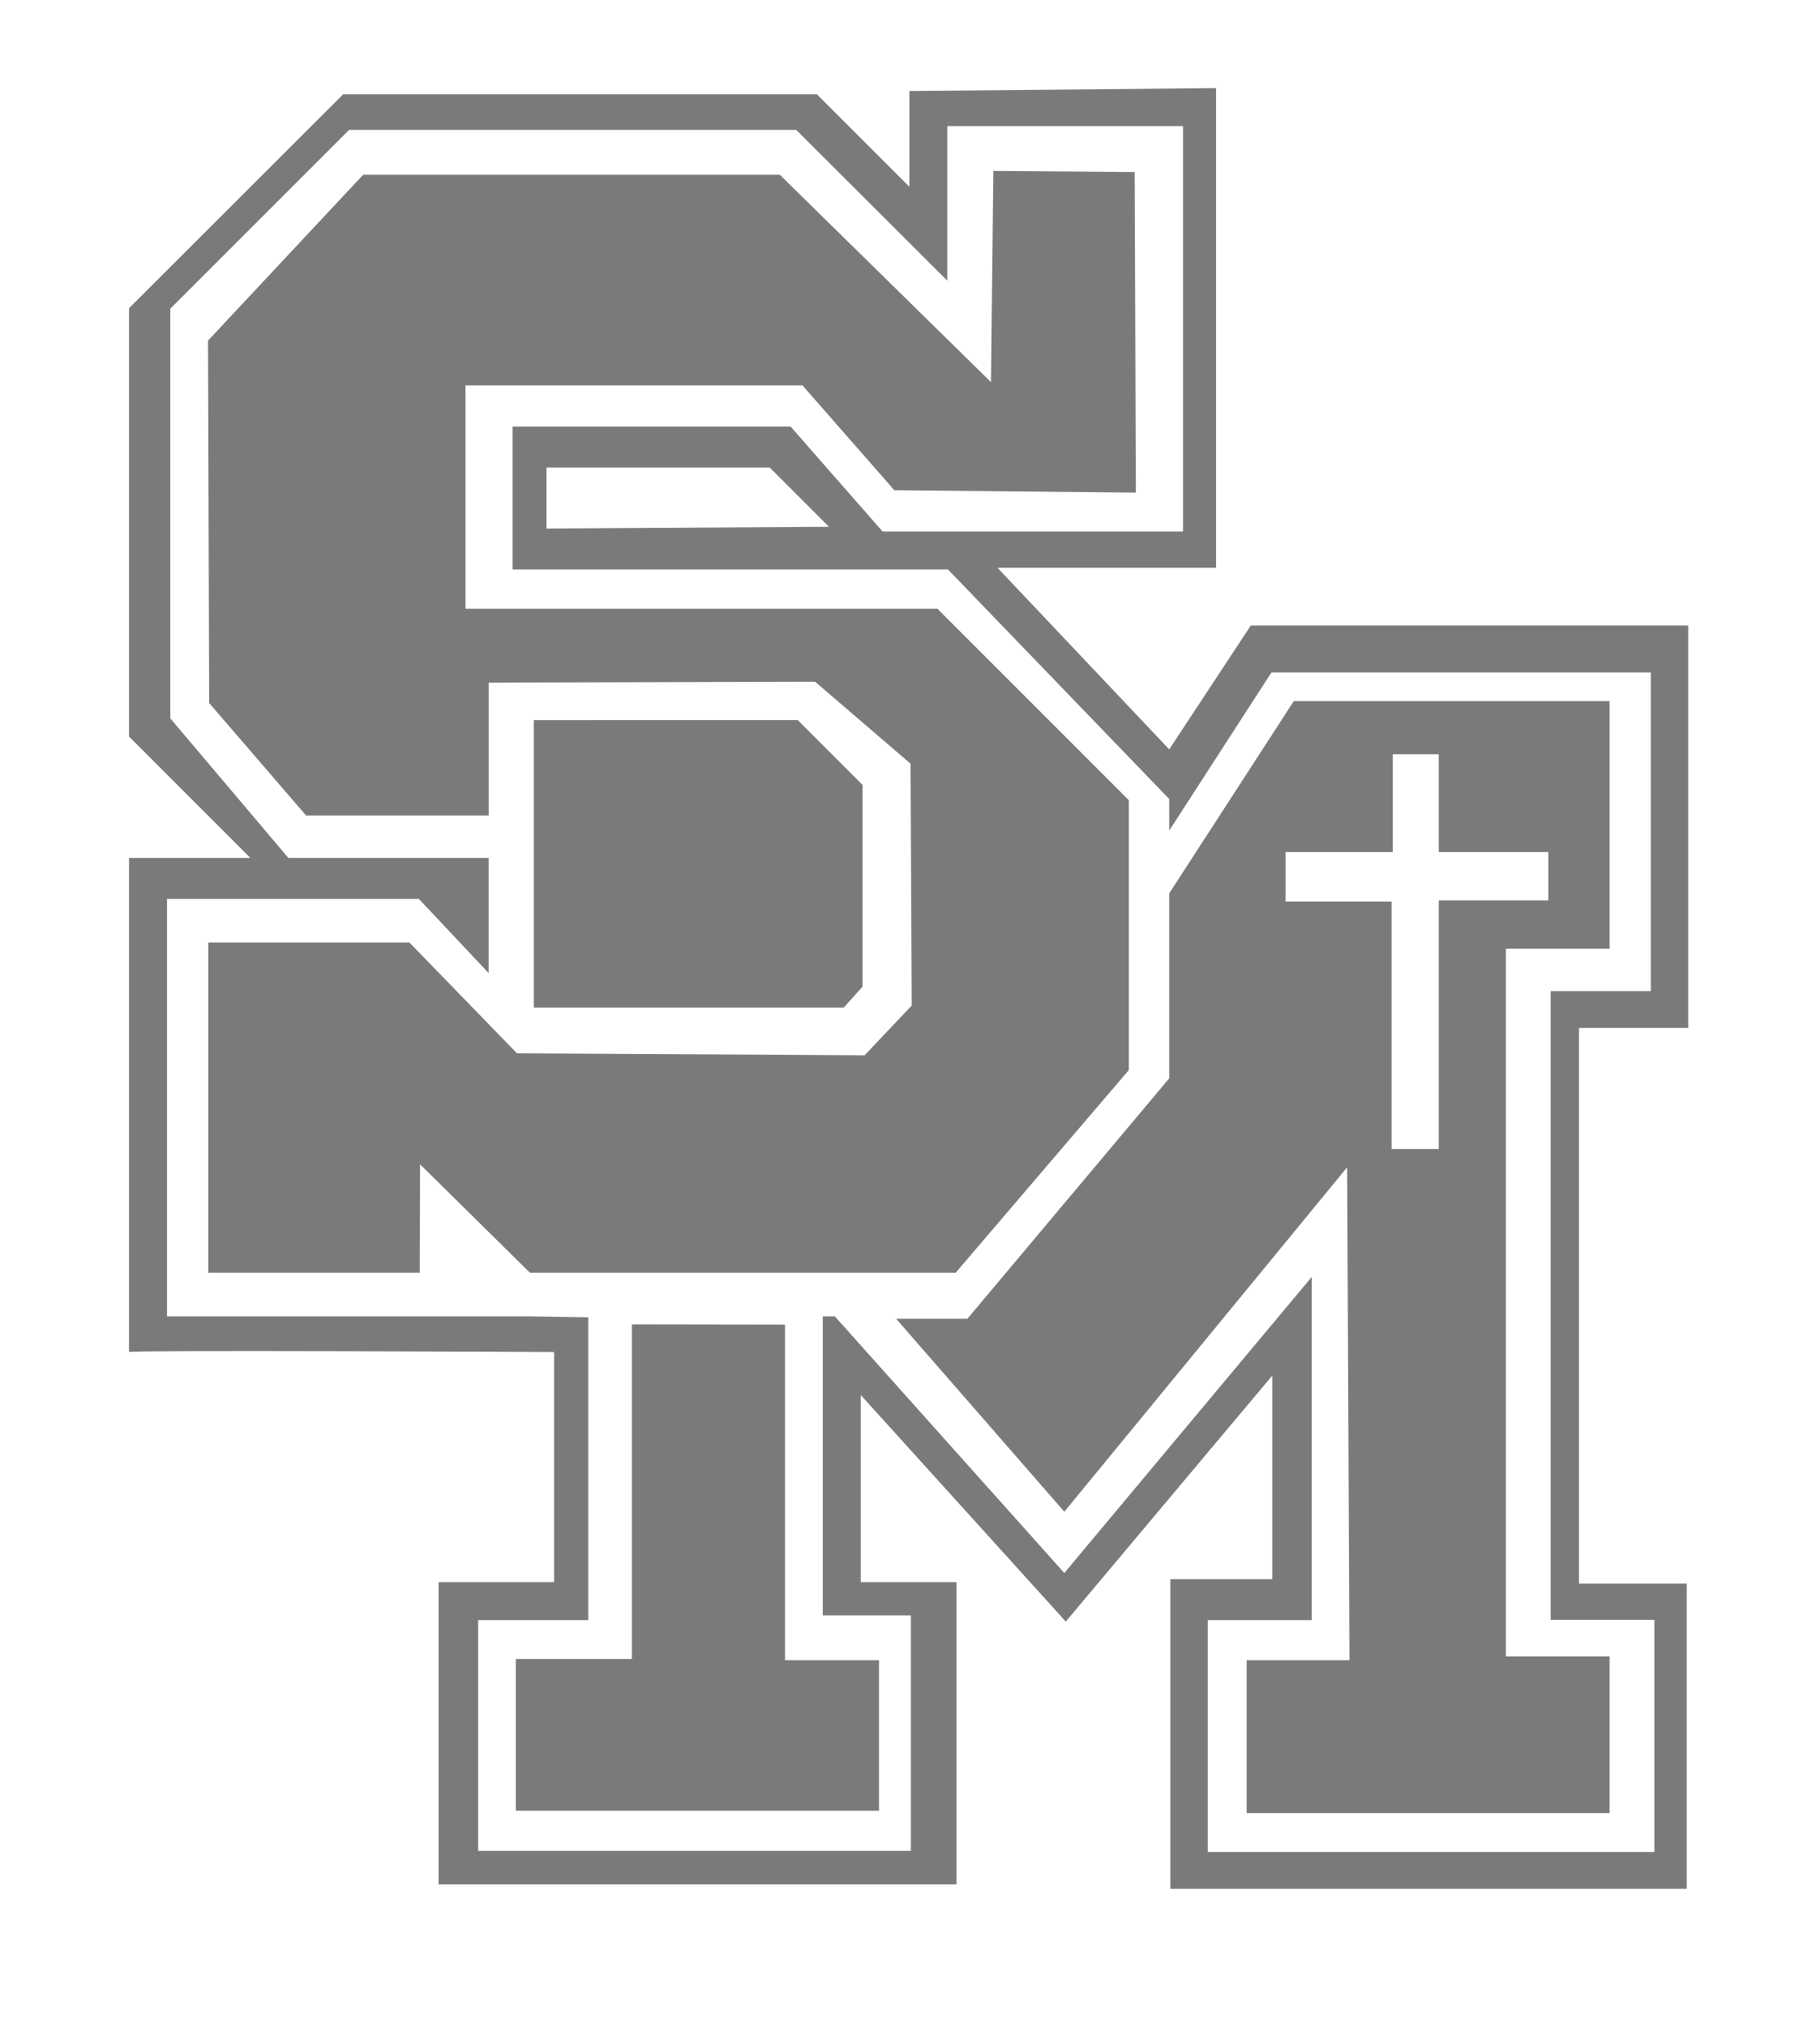
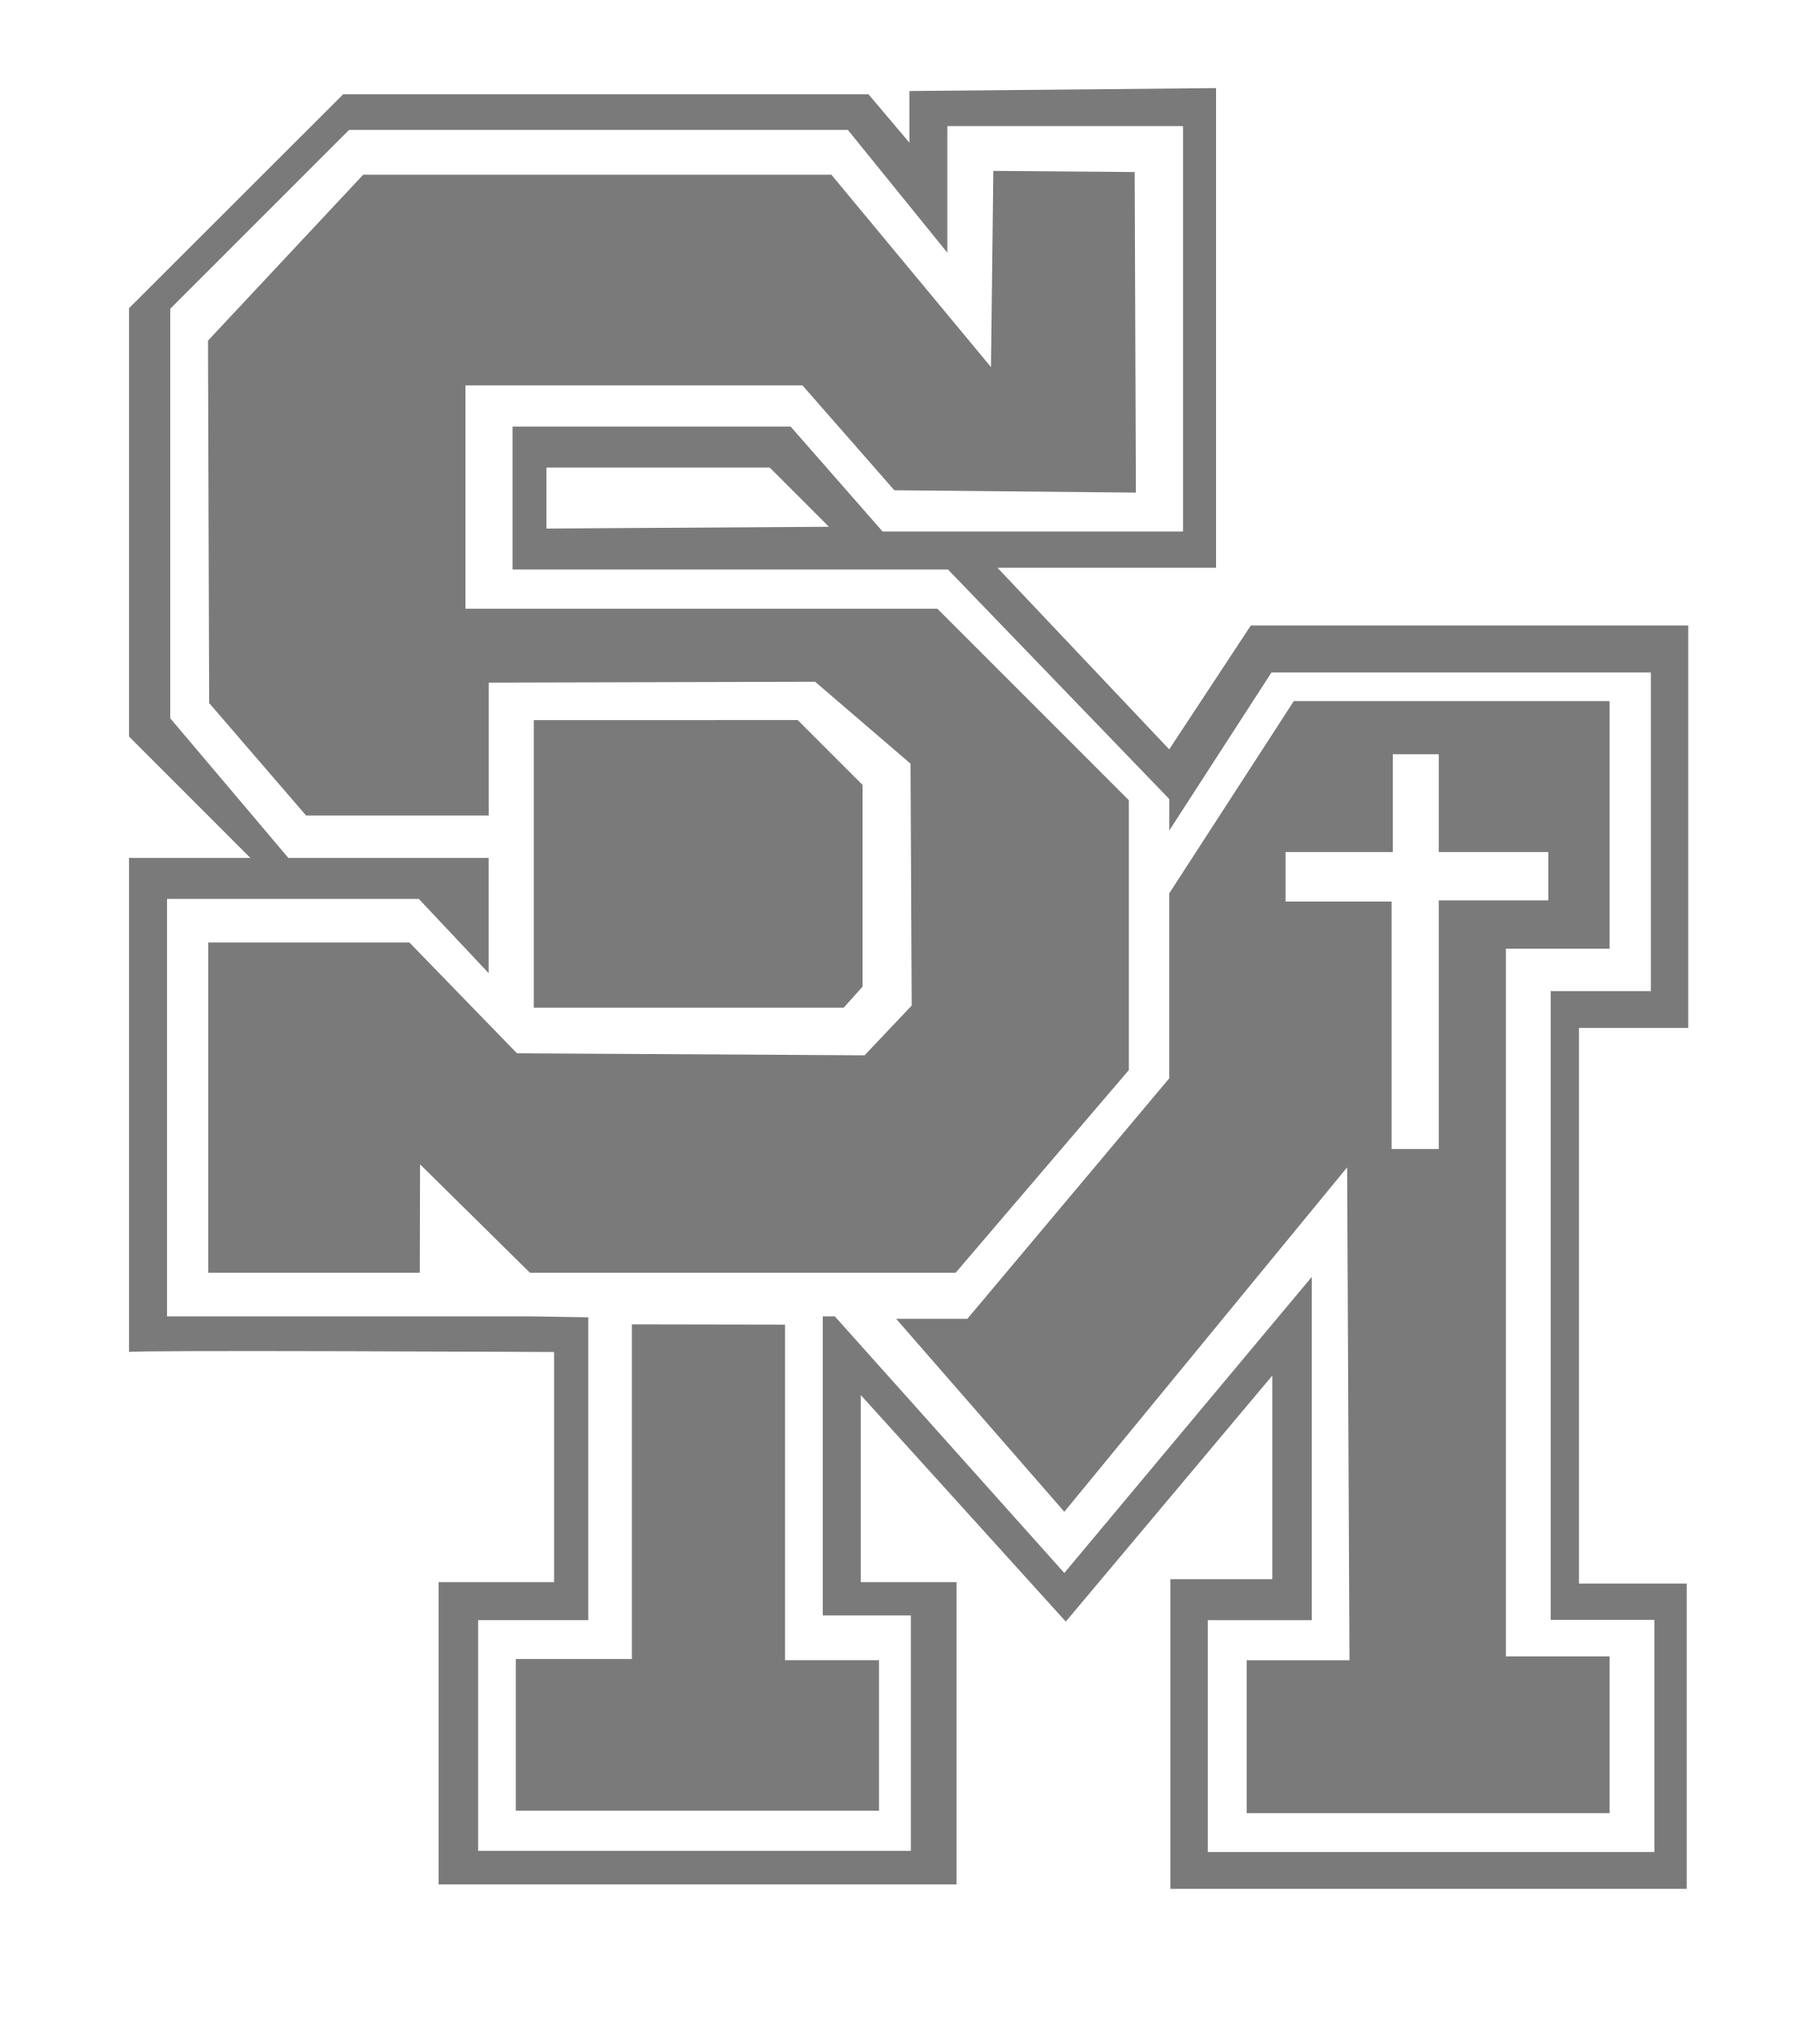
<svg xmlns="http://www.w3.org/2000/svg" width="193" height="215">
-   <path d="M129 9.344l-32.53.312v10.156L86.655 10h-50.25L13.688 32.688v45.437L26.562 91H13.688v52.406c.227-.228 45.092 0 45.092 0v24.407H46.53v32.062h54.94v-32.063H91.312V147.97l21.75 24.03 21.906-26.094V167.5h-10.814v32.844h54.78V167.97H167.5v-58.94h11.594V66.347h-46.406l-8.654 13.136-18.22-19.263H129V9.343zm-28.5 4.03h25v43H93.625l-9.75-11.124h-29.5v15.154h46.186l23.475 24.348v3.342l10.84-16.763h40.25v33.796H164.5v66.688h11v24.625h-47.375v-24.595h11.03V135.44l-26.25 31.405-24.343-27.22h-1.28v31.72h9.343v24.97H50.72v-24.47h11.686v-32.12l-6.187-.1h-38.5v-44.28h26.714l7.406 7.875V91H30.59L18.06 76.187V32.75l18.97-18.97h47.437l16.03 16V13.376zm4.875 4.75l-.25 22.407-22.406-22H38.53l-16.467 17.6.125 38.438L32.47 86.5h19.374V72.406l34.625-.094L96.59 81l.125 25.656-5 5.28-36.876-.217L43.43 99.97h-21.34V135H44.53l.032-11.5L56.22 135h45.155l18.375-21.5V84.875L99.437 64.562h-50.06V40.876h35.75L94.874 52l25.625.25-.128-34-15-.125zM57.97 49.594h23.686l6.28 6.28-29.967.19v-6.47zm79.28 24.767l-13.216 20.396v19.62l-21.41 25.5h-7.562l17.844 20.47 30-36.532.25 52.28H132.25v16.22h38.5V175.69h-11v-75.064h11V74.36zm-80.625 2.016v30.5H89.5l2-2.22V83.25l-6.875-6.875zM147.75 80h4.875v10.375h11.625V95.5h-11.625v26.375h-5v-26.25h-11.25v-5.25h11.375zm-80.72 60.47v35.5H54.72v16.093h38.53v-15.97h-9.97V140.5z" fill="#7a7a7a" />
+   <path d="M129 9.344l-32.53.312v5.474L92.13 10H36.406L13.688 32.688v45.437L26.562 91H13.688v52.406c.227-.228 45.092 0 45.092 0v24.407H46.53v32.062h54.94v-32.063H91.312V147.97l21.75 24.03 21.906-26.094V167.5h-10.814v32.844h54.78V167.97H167.5v-58.94h11.594V66.347h-46.406l-8.654 13.136-18.22-19.263H129V9.343zm-28.5 4.03h25v43H93.625l-9.75-11.124h-29.5v15.154h46.186l23.477 24.348v3.342l10.84-16.763h40.25v33.798H164.5v66.688h11v24.625h-47.375v-24.594h11.03V135.44l-26.25 31.405-24.343-27.22h-1.28v31.72h9.343v24.97H50.72v-24.47h11.686v-32.12l-6.187-.1h-38.5v-44.28H44.43l7.406 7.875V91H30.59L18.06 76.187V32.75l18.97-18.97h52.913l10.554 13.023V13.376zm4.875 4.75l-.25 20.813-16.93-20.406H38.53l-16.467 17.6.125 38.44L32.47 86.5h19.374V72.406l34.625-.094L96.59 81l.125 25.656-5 5.28-36.876-.217-11.41-11.75H22.09V135h22.44l.032-11.5L56.22 135h45.155l18.375-21.5V84.875L99.437 64.562h-50.06V40.876h35.75L94.874 52l25.625.25-.13-34-15-.125zM57.97 49.594h23.686l6.28 6.28-29.967.19v-6.47zm79.28 24.767L124.034 94.76v19.62l-21.41 25.5h-7.562l17.844 20.47 30-36.532.25 52.28H132.25v16.22h38.5V175.69h-11v-75.064h11V74.36zM56.625 76.38v30.5H89.5l2-2.22V83.25l-6.875-6.875zM147.75 80h4.875v10.375h11.625V95.5h-11.625v26.375h-5v-26.25h-11.25v-5.25h11.375zm-80.72 60.47v35.5H54.72v16.093h38.53v-15.97h-9.97V140.5z" fill="#7a7a7a" />
</svg>
